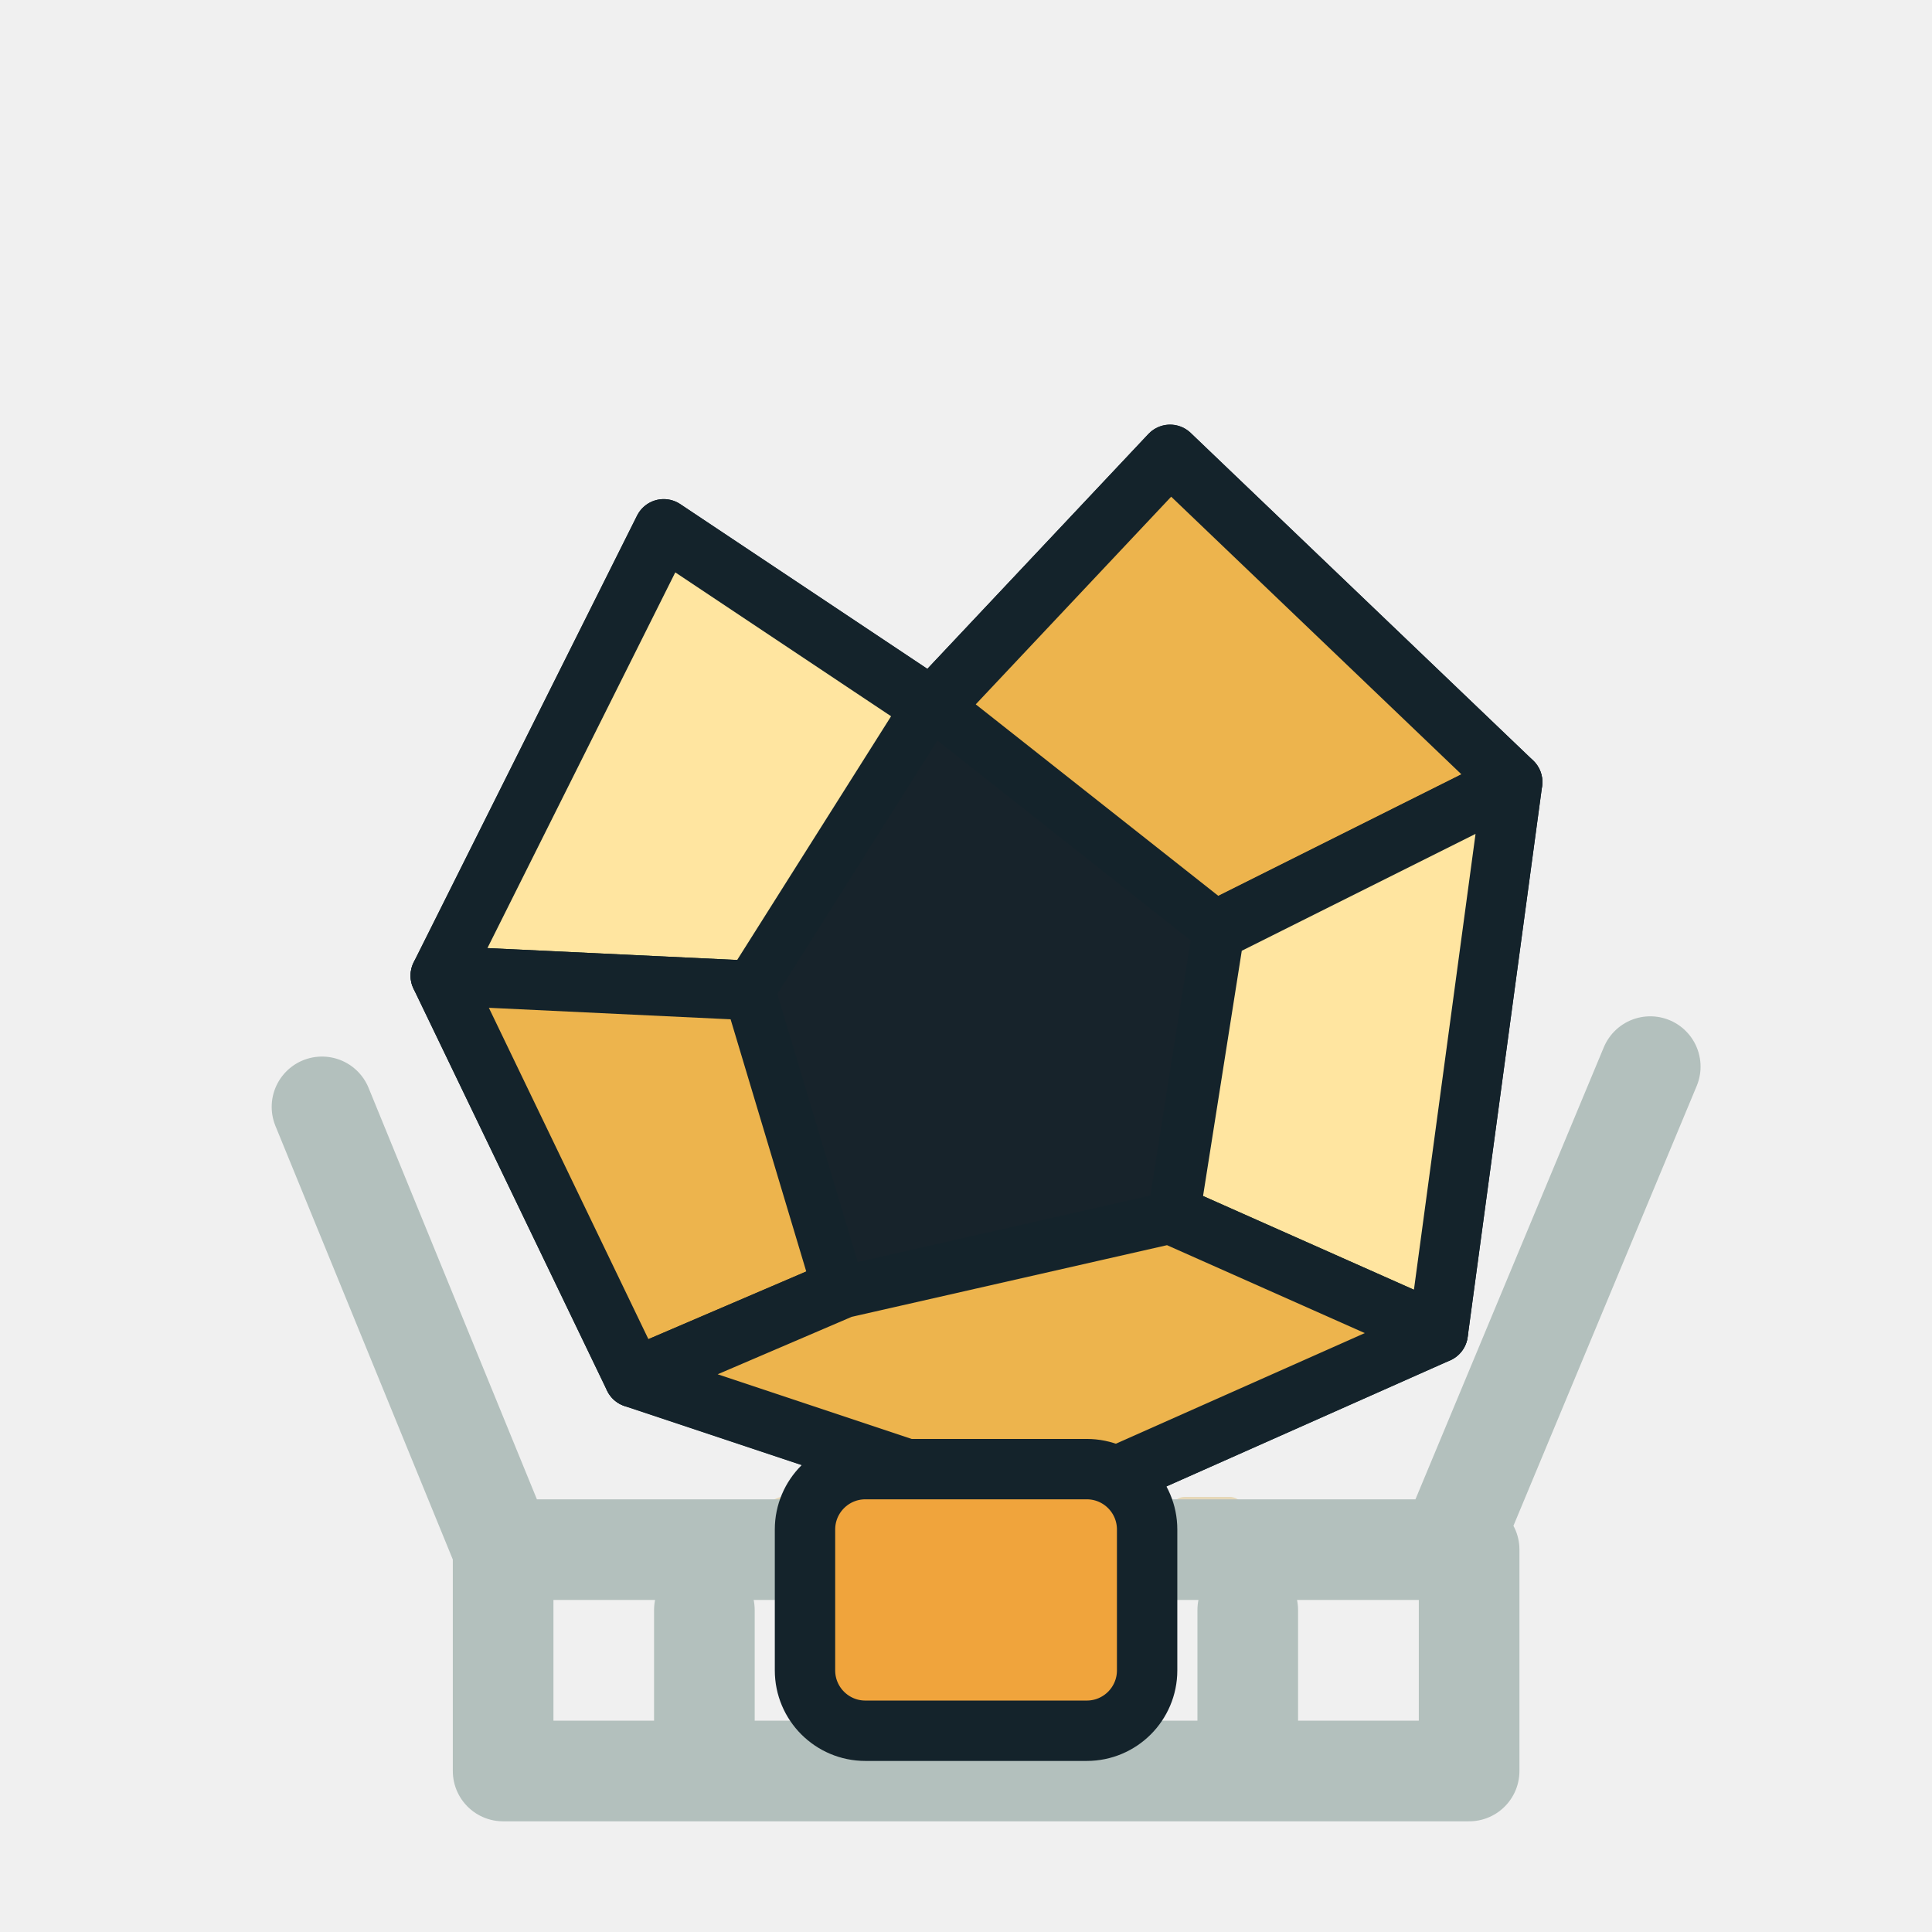
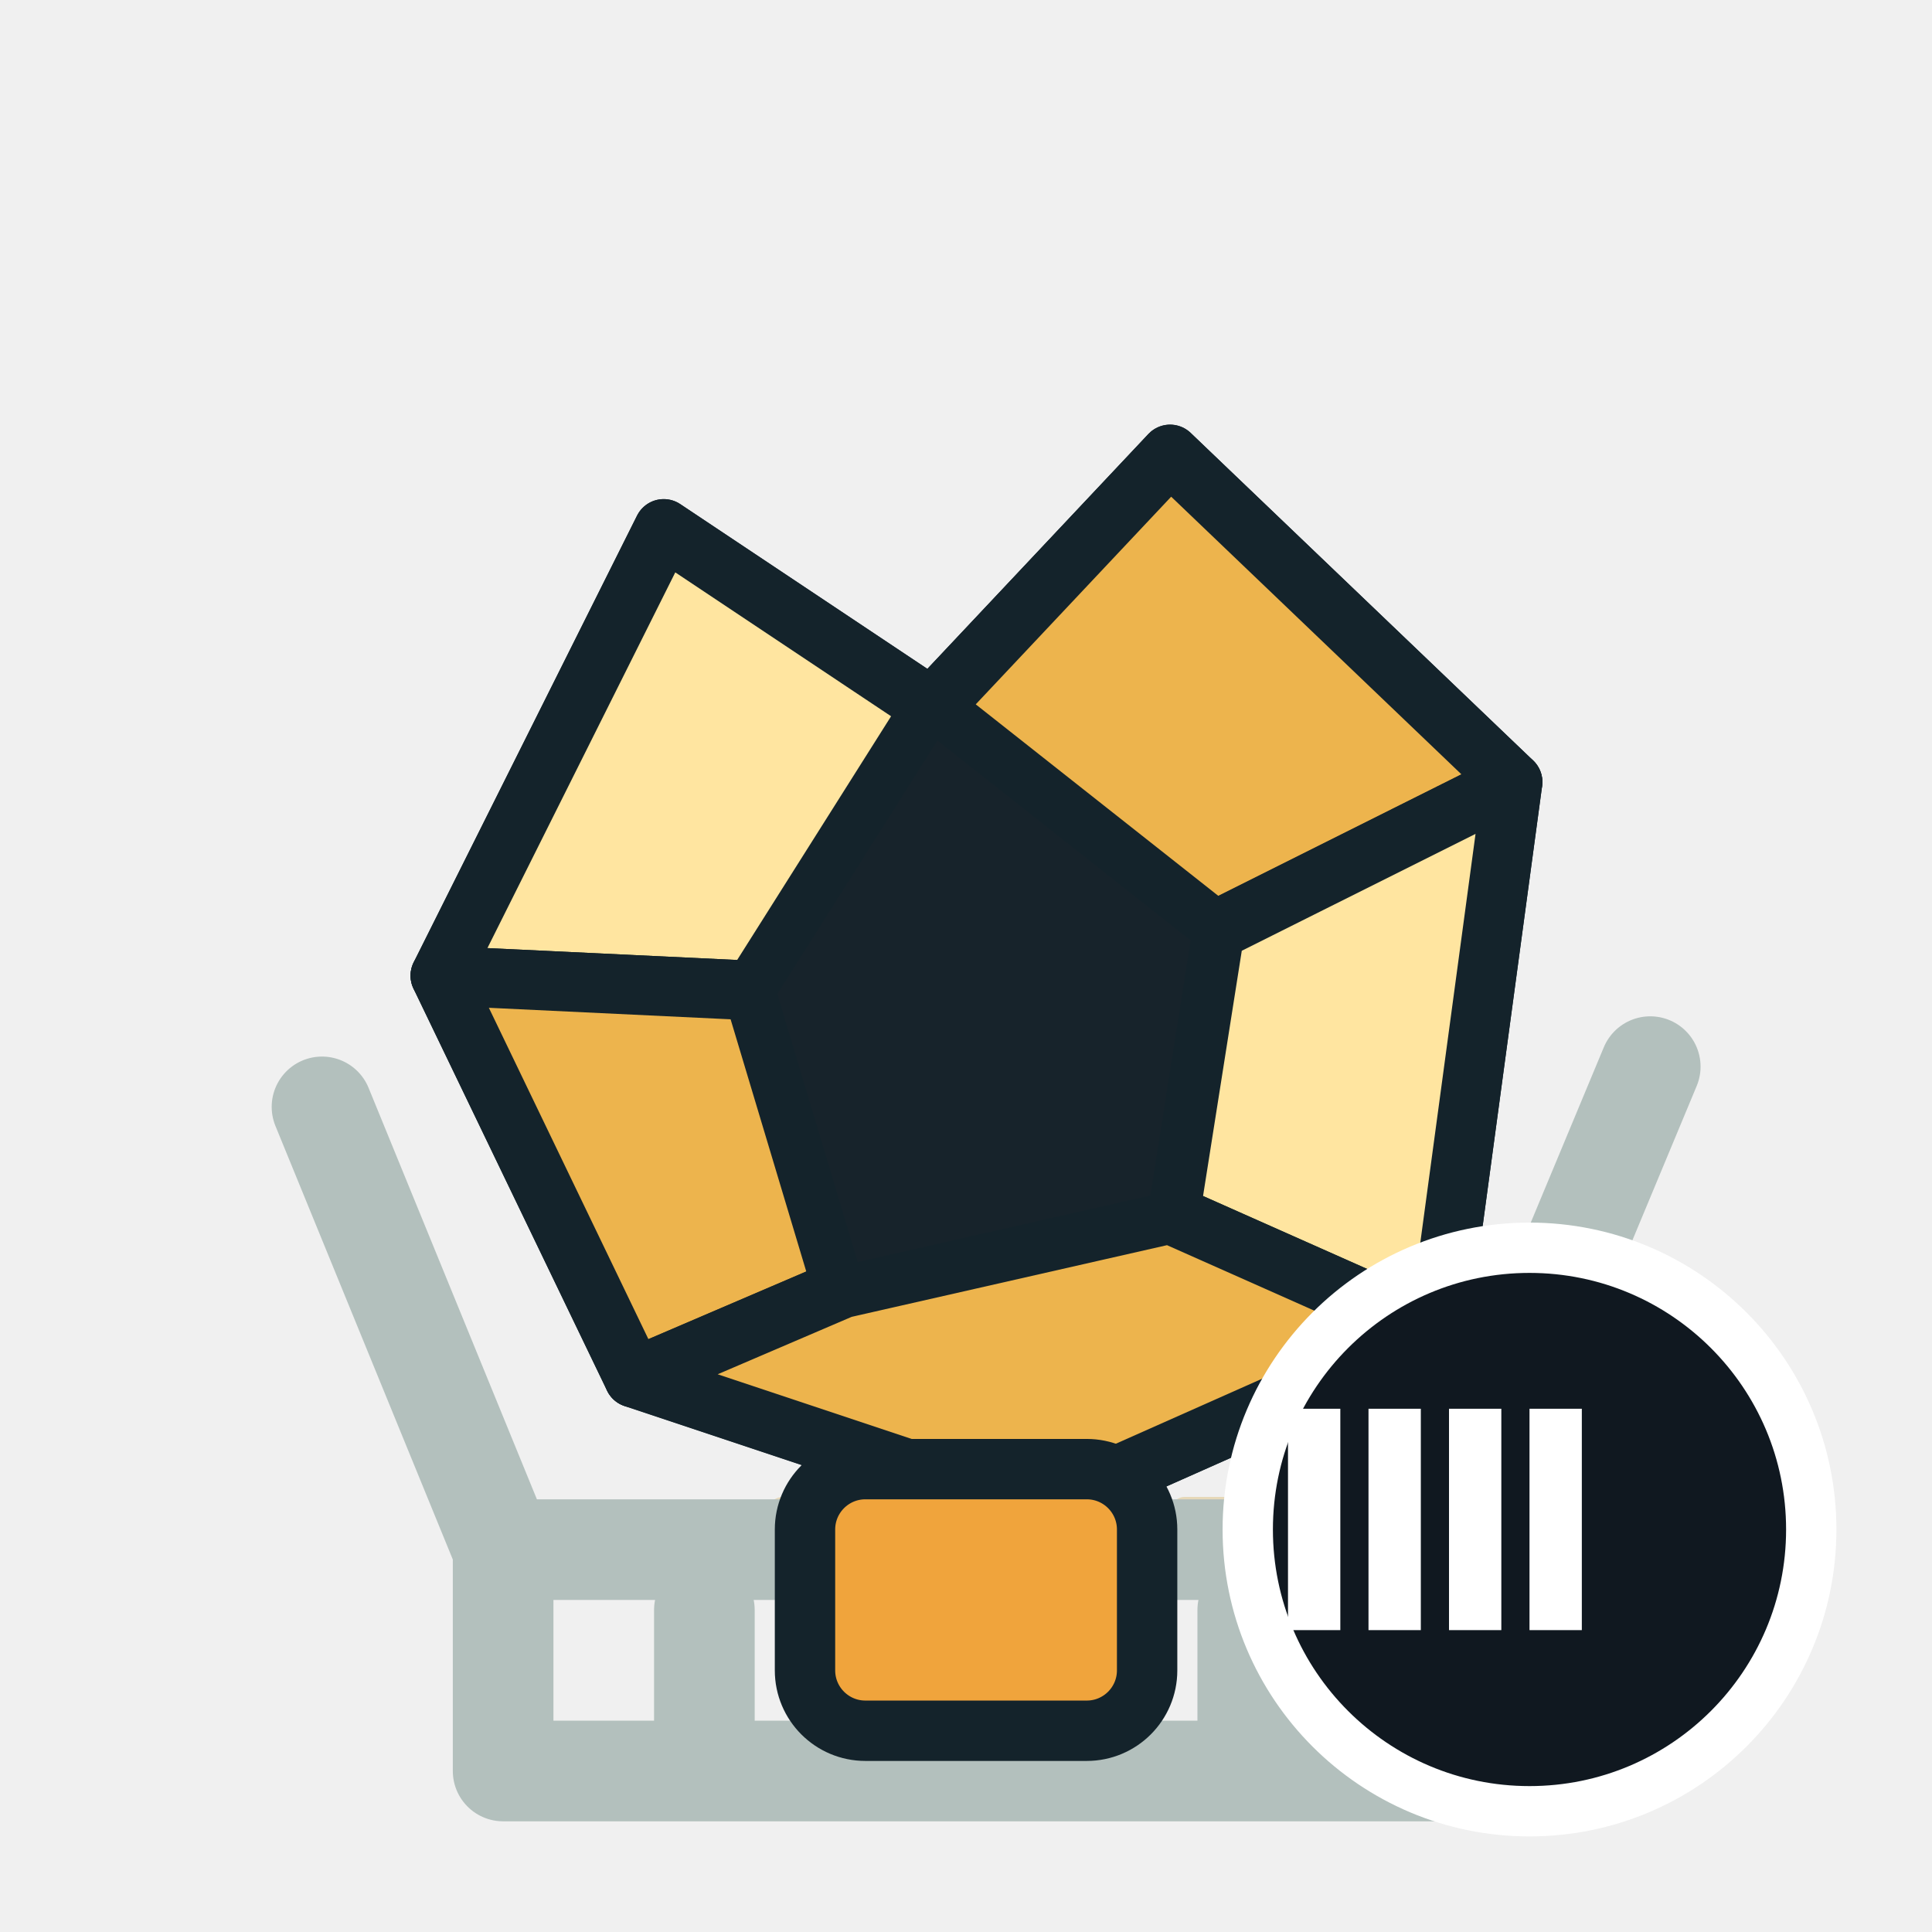
<svg xmlns="http://www.w3.org/2000/svg" width="96" height="96" viewBox="0 0 96 96">
  <g stroke-linecap="round" stroke-linejoin="round">
    <g transform="translate(13 10) scale(.74)">
      <g id="mineral-facets" data-layer="mineral-facets">
        <path d="M12 52 L27 22 L45 34 L61 17 L84 39 L79 76 L52 88 L25 79 Z" fill="#a16b39" stroke="#14232b" stroke-width="4" />
        <path d="M27 22 L45 34 L33 53 L12 52 Z" fill="#ffe5a0" stroke="#14232b" stroke-width="4" />
        <path d="M61 17 L84 39 L64 49 L45 34 Z" fill="#edb44d" stroke="#14232b" stroke-width="4" />
        <path d="M12 52 L33 53 L39 73 L25 79 Z" fill="#edb44d" stroke="#14232b" stroke-width="4" />
        <path d="M64 49 L84 39 L79 76 L61 68 Z" fill="#ffe5a0" stroke="#14232b" stroke-width="4" />
        <path d="M25 79 L39 73 L61 68 L79 76 L52 88 Z" fill="#edb44d" stroke="#14232b" stroke-width="4" />
        <path d="M33 53 L45 34 L64 49 L61 68 L39 73 Z" fill="#17232b" stroke="#14232b" stroke-width="3" />
      </g>
      <rect x="34" y="87" width="5" height="4" rx="1" fill="#e6d8b8" stroke="none" stroke-width="0" />
      <rect x="43" y="87" width="5" height="4" rx="1" fill="#e6d8b8" stroke="none" stroke-width="0" />
      <rect x="52" y="87" width="5" height="4" rx="1" fill="#e6d8b8" stroke="none" stroke-width="0" />
      <rect x="61" y="87" width="5" height="4" rx="1" fill="#e6d8b8" stroke="none" stroke-width="0" />
    </g>
    <g id="cargo-harness" data-layer="cargo-harness">
      <path d="M16 55 L25 77 H72 L82 53 M25 77 V88 H73 V77 M35 80 V87 M62 80 V87" fill="none" stroke="#b3c0bd" stroke-width="5" />
      <rect x="40" y="73" width="17" height="13" rx="3" fill="#f0a43c" stroke="#14232b" stroke-width="3" />
    </g>
+     <g id="tier-badge">
+       <circle cx="76" cy="76" r="14" fill="#101820" stroke="#ffffff" stroke-width="2.5" />
+       <rect x="64" y="70" width="2.6" height="11" fill="#ffffff" />
+       <rect x="68" y="70" width="2.6" height="11" fill="#ffffff" />
+       <rect x="72" y="70" width="2.6" height="11" fill="#ffffff" />
+       <rect x="76" y="70" width="2.6" height="11" fill="#ffffff" />
+     </g>
  </g>
</svg>
